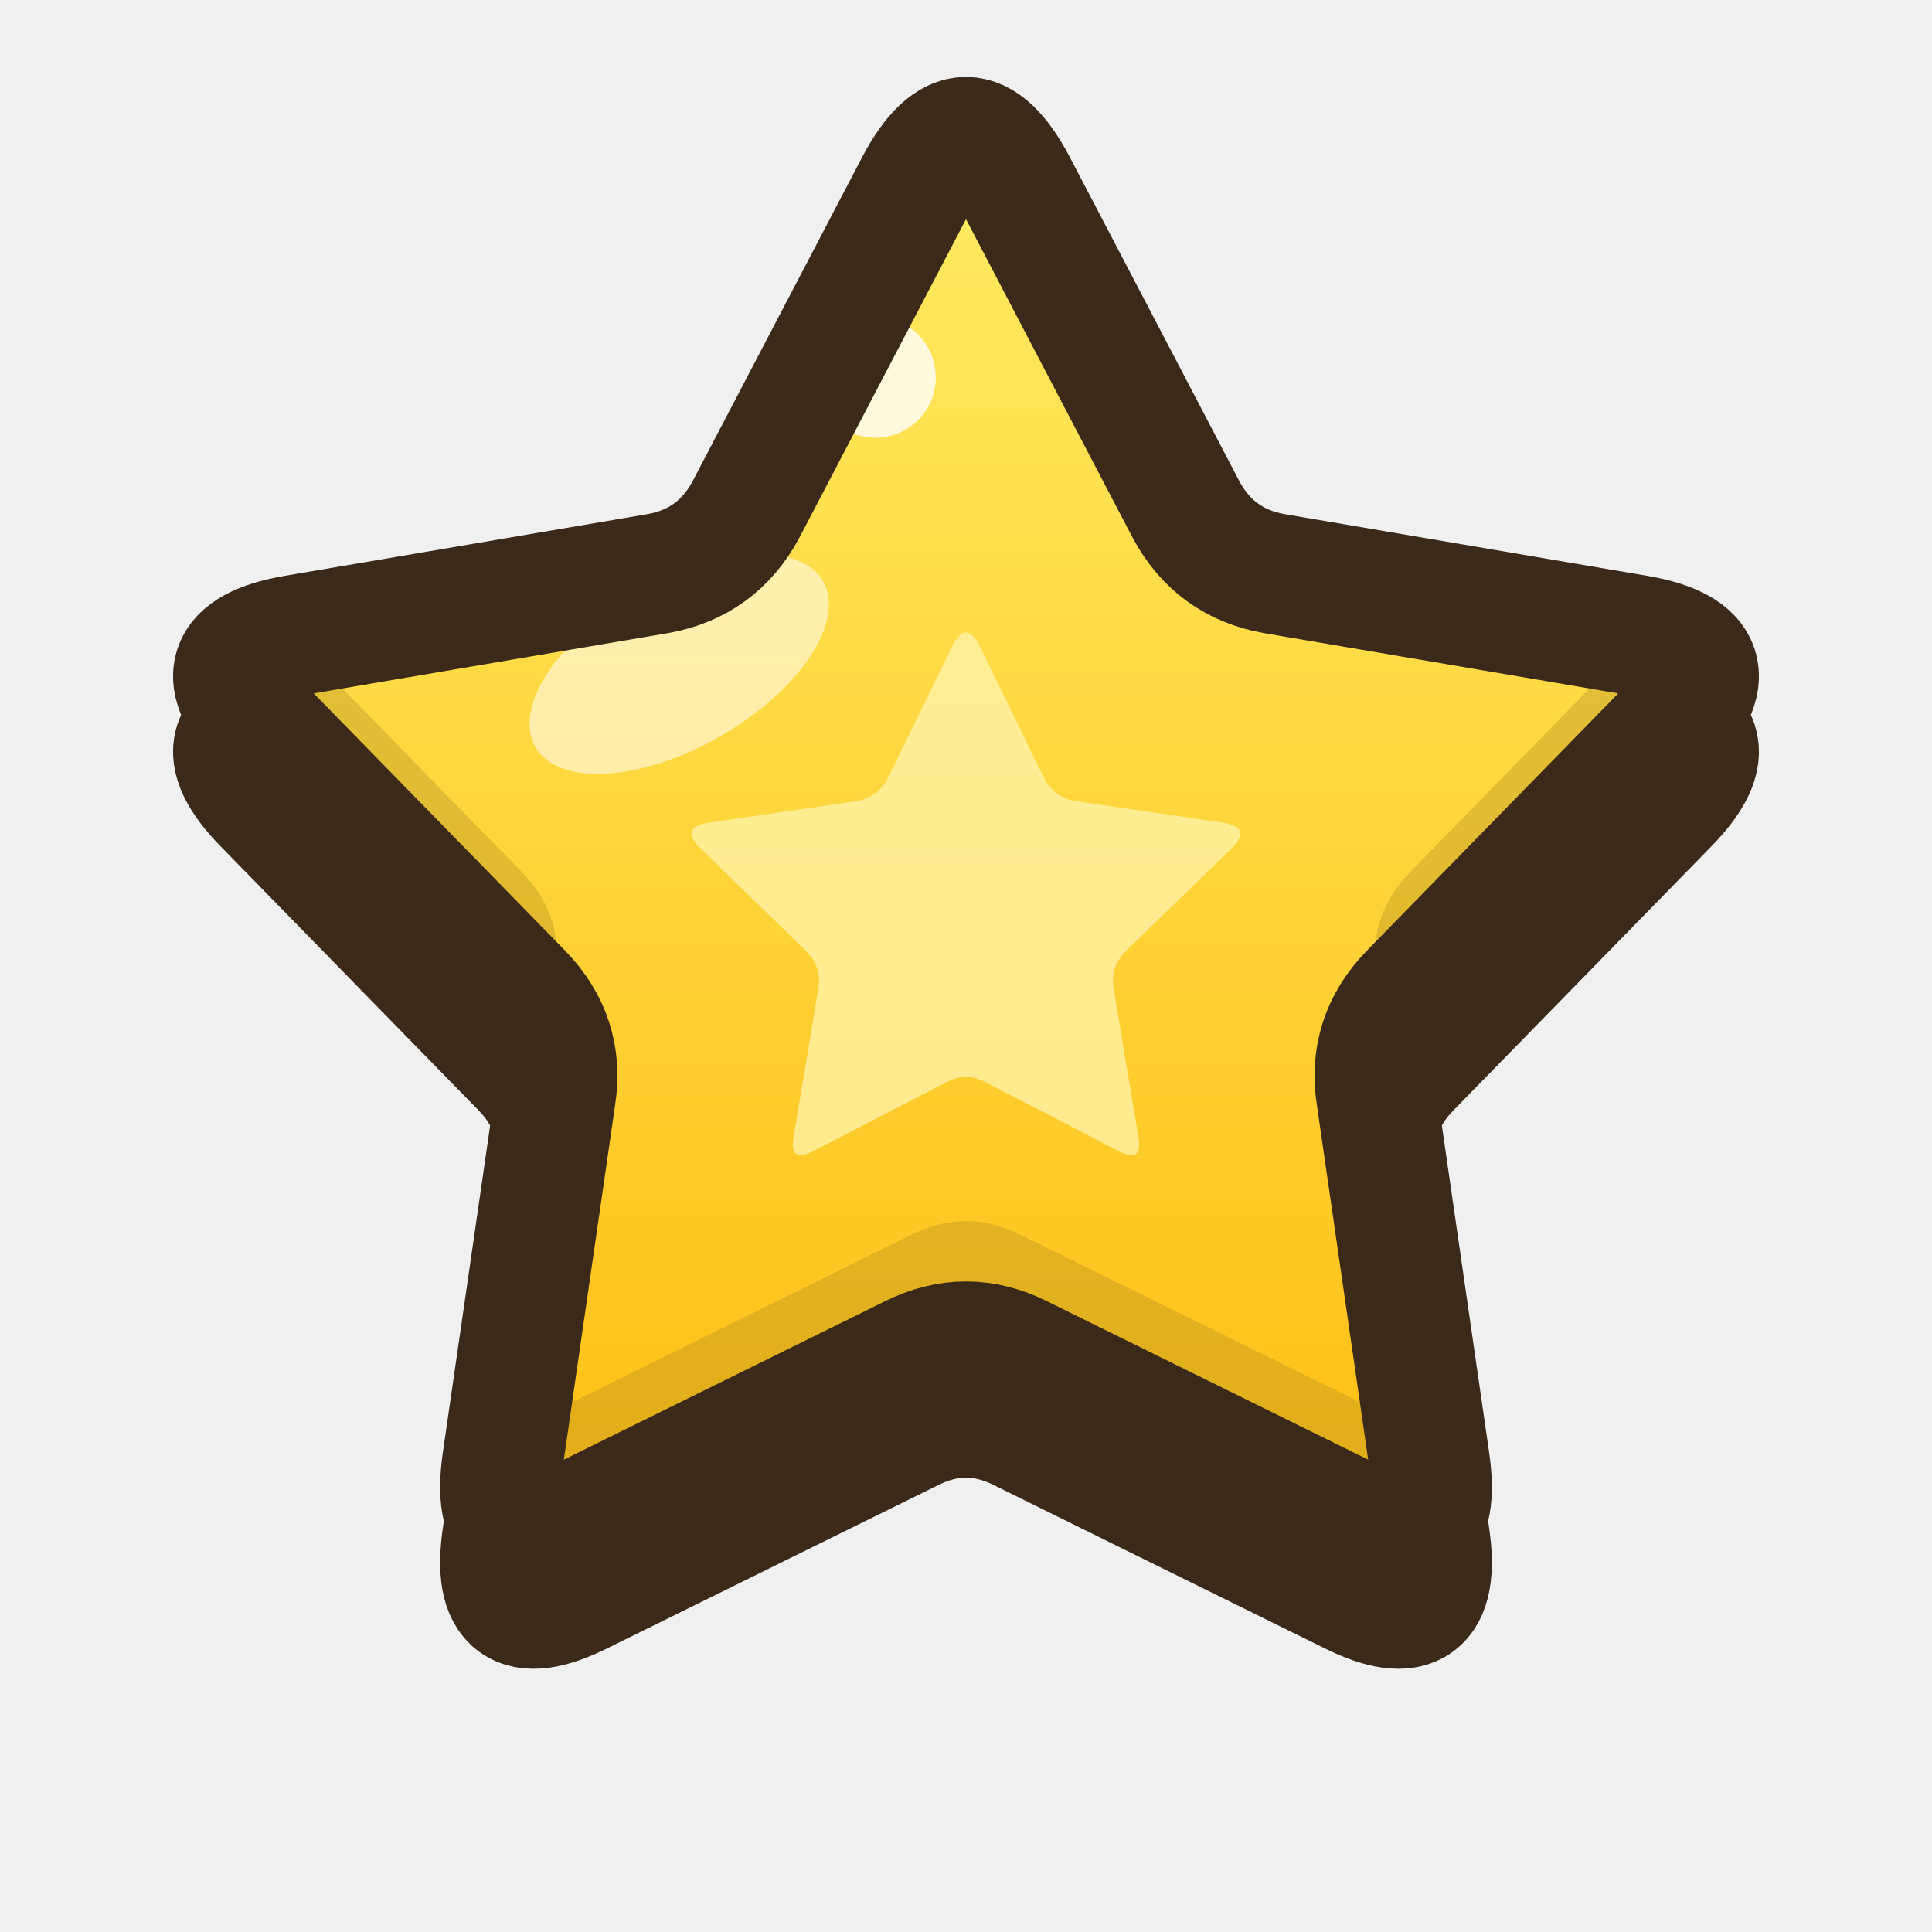
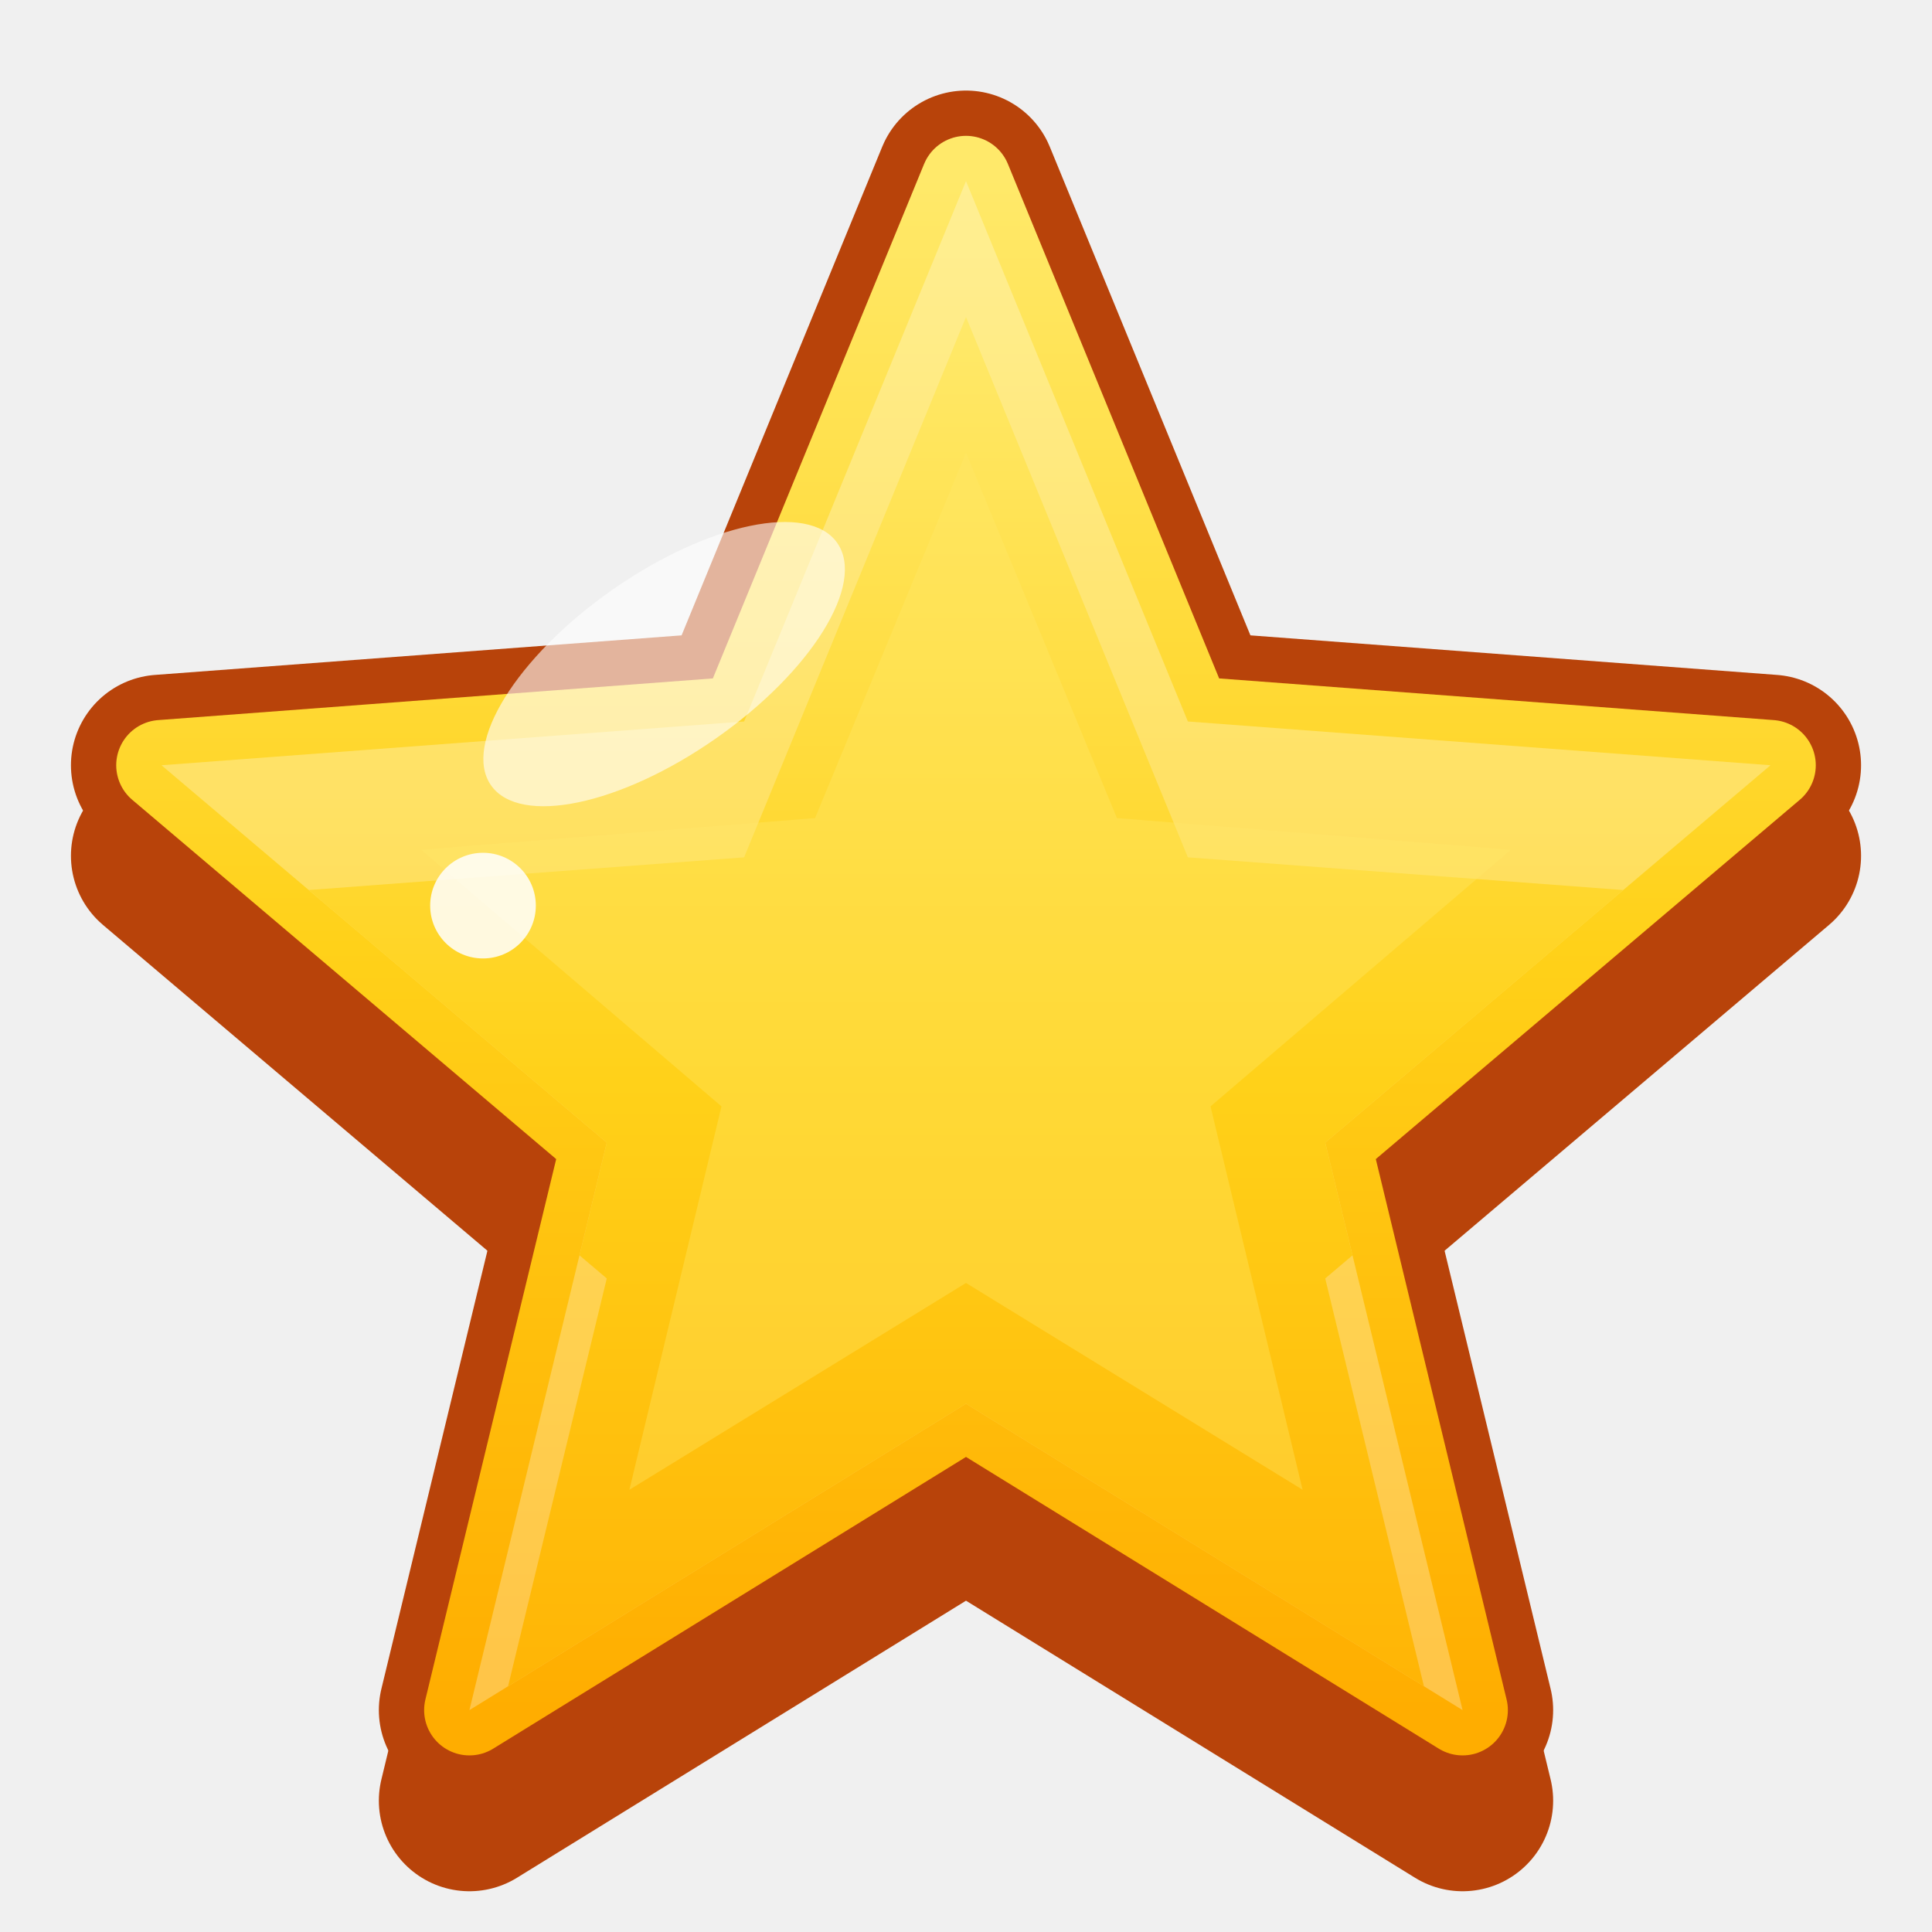
<svg xmlns="http://www.w3.org/2000/svg" viewBox="0 0 128 128" width="128" height="128">
  <defs>
-     <linearGradient id="g" x1="0" y1="0" x2="0" y2="1">
-       <stop offset="0" stop-color="#FFF06A" />
-       <stop offset="1" stop-color="#FFC21A" />
+     <g id="s5">
+       <path d="M64 12L78.7 47.8L117.3 50.7L87.8 75.7L96.9 113.3L64 93L31.1 113.3L40.2 75.7L10.7 50.7L49.3 47.8Z" />
+     </g>
+     <path id="p6" d="M64 12L78.7 47.8L117.3 50.7L87.8 75.7L96.9 113.3L64 93L31.1 113.3L40.2 75.7L10.7 50.7L49.3 47.8Z" />
+     <clipPath id="cp6">
+       <use href="#p6" />
+     </clipPath>
+     <linearGradient id="gp6" x1="0" y1="0" x2="0" y2="1">
+       <stop offset="0" stop-color="#FFE96A" />
+       <stop offset="0.5" stop-color="#FFD119" />
+       <stop offset="1" stop-color="#FFAD00" />
    </linearGradient>
-     <path id="s" d="M60.7 12.2Q64 6 67.3 12.2L78.6 33.8Q80.5 37.3 84.4 38L108.5 42.1Q115.4 43.3 110.5 48.3L93.4 65.8Q90.6 68.7 91.2 72.6L94.7 96.8Q95.7 103.7 89.5 100.6L67.6 89.8Q64 88 60.4 89.8L38.5 100.6Q32.3 103.7 33.3 96.8L36.8 72.6Q37.4 68.7 34.6 65.8L17.5 48.3Q12.6 43.3 19.5 42.1L43.6 38Q47.5 37.3 49.4 33.8Z" />
-     <clipPath id="c">
-       <use href="#s" />
-     </clipPath>
  </defs>
-   <use href="#s" transform="translate(0 5)" fill="#3B2A1A" stroke="#3B2A1A" stroke-width="8" stroke-linejoin="round" />
-   <use href="#s" fill="url(#g)" />
-   <g clip-path="url(#c)">
-     <use href="#s" fill="#AD8412" fill-opacity=".35" />
-     <use href="#s" y="-8" fill="url(#g)" />
+   <use href="#s5" fill="#B8430A" stroke="#B8430A" stroke-width="12" stroke-linejoin="round" stroke-linecap="round" transform="translate(0 6)" />
+   <use href="#s5" fill="#B8430A" stroke="#B8430A" stroke-width="12" stroke-linejoin="round" stroke-linecap="round" />
+   <use href="#p6" fill="url(#gp6)" stroke="url(#gp6)" stroke-width="6" stroke-linejoin="round" />
+   <g clip-path="url(#cp6)">
+     <use href="#p6" fill="#FFFFFF" fill-opacity="0.28" />
+     <use href="#p6" fill="url(#gp6)" transform="translate(0 9)" />
  </g>
-   <path d="M63.1 42.8Q64 41 64.9 42.8L69.2 51.6Q69.9 52.9 71.4 53.1L81 54.5Q83 54.8 81.6 56.2L74.6 63Q73.5 64.1 73.8 65.6L75.4 75.2Q75.8 77.2 74 76.2L65.3 71.7Q64 71 62.7 71.7L54 76.2Q52.2 77.2 52.6 75.2L54.2 65.6Q54.5 64.1 53.4 63L46.4 56.2Q45 54.8 47 54.5L56.6 53.1Q58.1 52.9 58.8 51.6Z" fill="#FFF2A8" fill-opacity=".8" />
-   <ellipse cx="45" cy="44" rx="11" ry="5.5" transform="rotate(-30 45 44)" fill="#FFFFFF" fill-opacity=".55" />
-   <circle cx="58" cy="25" r="4" fill="#FFFFFF" fill-opacity=".8" />
-   <use href="#s" fill="none" stroke="#3B2A1A" stroke-width="8" stroke-linejoin="round" />
+   <path d="M64 30L74 54.2L100.1 56.3L80.2 73.3L86.3 98.7L64 85L41.7 98.7L47.8 73.3L27.9 56.3L54 54.2Z" fill="#FFE96A" fill-opacity=".35" />
+   <ellipse cx="44" cy="44" rx="14" ry="6" transform="rotate(-35 44 44)" fill="#FFFFFF" fill-opacity="0.6" />
+   <circle cx="32" cy="60" r="3.5" fill="#FFFFFF" fill-opacity="0.85" />
</svg>
